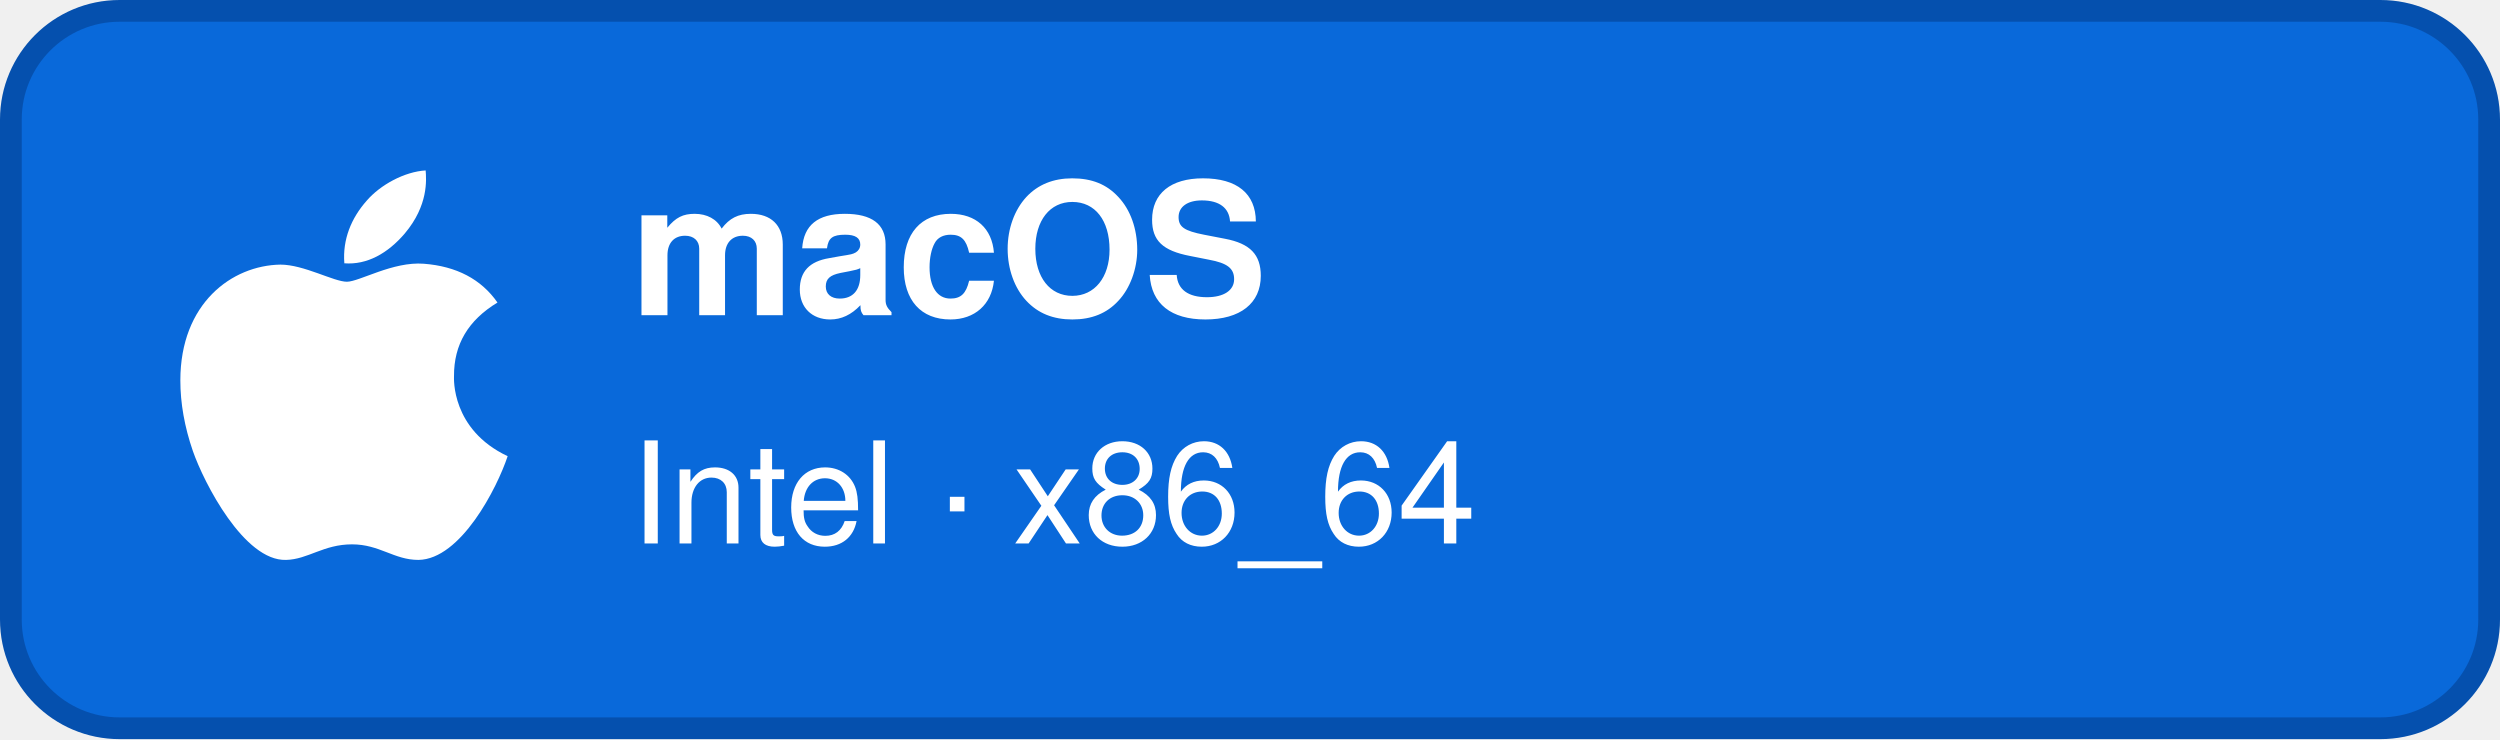
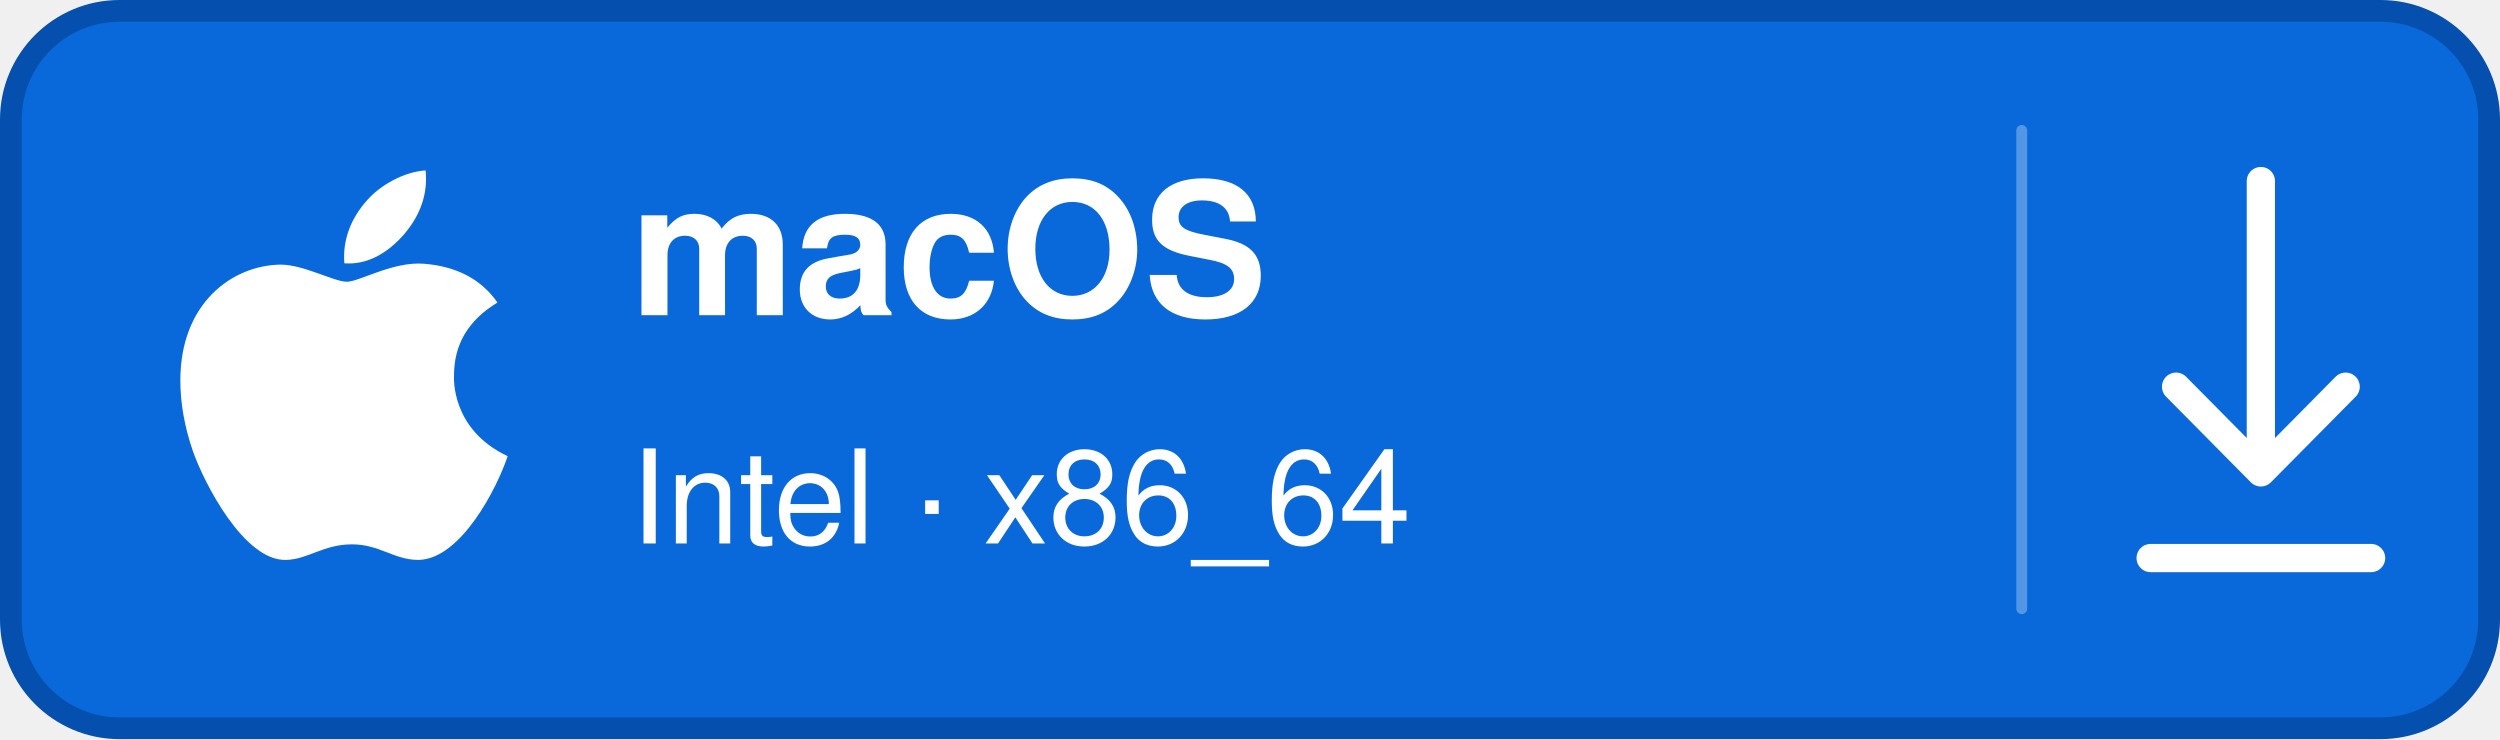
- <svg xmlns="http://www.w3.org/2000/svg" width="230" height="68" viewBox="0 0 230 68" role="img" aria-labelledby="title description">
-   <rect x="1" y="1" width="228" height="66" rx="10" fill="#0969da" stroke="#0550ae" stroke-width="2" />
-   <g transform="translate(6 8) scale(.08)" fill="#ffffff" aria-hidden="true">
-     <path d="M447.1 332.7C446.9 296 463.5 268.3 497.1 247.9C478.3 221 449.9 206.2 412.4 203.3C376.9 200.5 338.1 224 323.9 224C308.9 224 274.5 204.3 247.5 204.3C191.7 205.2 132.4 248.8 132.4 337.5C132.4 363.7 137.2 390.8 146.8 418.7C159.6 455.4 205.8 545.4 254 543.9C279.2 543.3 297 526 329.8 526C361.6 526 378.1 543.9 406.2 543.9C454.8 543.2 496.6 461.4 508.8 424.6C443.6 393.9 447.1 334.6 447.1 332.7zM390.5 168.5C417.8 136.1 415.3 106.6 414.5 96C390.4 97.4 362.5 112.4 346.6 130.9C329.1 150.7 318.8 175.2 321 202.8C347.1 204.8 370.9 191.4 390.5 168.5z" />
+ <svg xmlns="http://www.w3.org/2000/svg" width="230" height="68" viewBox="0 0 230 68" role="img" aria-labelledby="title description" version="1.1" id="svg4">
+   <defs id="defs4" />
+   <rect x="1" y="1" width="228" height="66" rx="10" fill="#0969da" stroke="#0550ae" stroke-width="2" id="rect1" />
+   <g transform="translate(6 8) scale(.08)" fill="#ffffff" aria-hidden="true" id="g1">
+     <path d="M447.1 332.7C446.9 296 463.5 268.3 497.1 247.9C478.3 221 449.9 206.2 412.4 203.3C376.9 200.5 338.1 224 323.9 224C308.9 224 274.5 204.3 247.5 204.3C191.7 205.2 132.4 248.8 132.4 337.5C132.4 363.7 137.2 390.8 146.8 418.7C159.6 455.4 205.8 545.4 254 543.9C279.2 543.3 297 526 329.8 526C361.6 526 378.1 543.9 406.2 543.9C454.8 543.2 496.6 461.4 508.8 424.6C443.6 393.9 447.1 334.6 447.1 332.7zM390.5 168.5C417.8 136.1 415.3 106.6 414.5 96C390.4 97.4 362.5 112.4 346.6 130.9C329.1 150.7 318.8 175.2 321 202.8C347.1 204.8 370.9 191.4 390.5 168.5z" id="path1" />
  </g>
-   <g fill="#ffffff" font-family="-apple-system, BlinkMacSystemFont, 'Segoe UI', Helvetica, Arial, sans-serif">
-     <text x="58" y="29" font-size="17" font-weight="600">macOS</text>
-     <text x="58" y="50" font-size="13">Intel · x86_64</text>
+   <g fill="none" stroke="#ffffff" stroke-linecap="round" stroke-linejoin="round" aria-hidden="true" id="g3">
+     <path d="M 186,12 V 56" stroke-width="1" opacity="0.3" id="path2" />
+     <path d="m 208,16.66 v 26.798 m -7.8,-7.882 7.8,7.882 7.8,-7.882 M 197.86,51.34 h 20.28" stroke-width="2.6" id="path3" />
+   </g>
+   <g fill="#ffffff" font-family="-apple-system, BlinkMacSystemFont, 'Segoe UI', Helvetica, Arial, sans-serif" id="g4">
+     <text x="58" y="29" font-size="17" font-weight="600" id="text3">macOS</text>
+     <text x="58" y="50" font-size="12" id="text4">Intel · x86_64</text>
  </g>
</svg>
